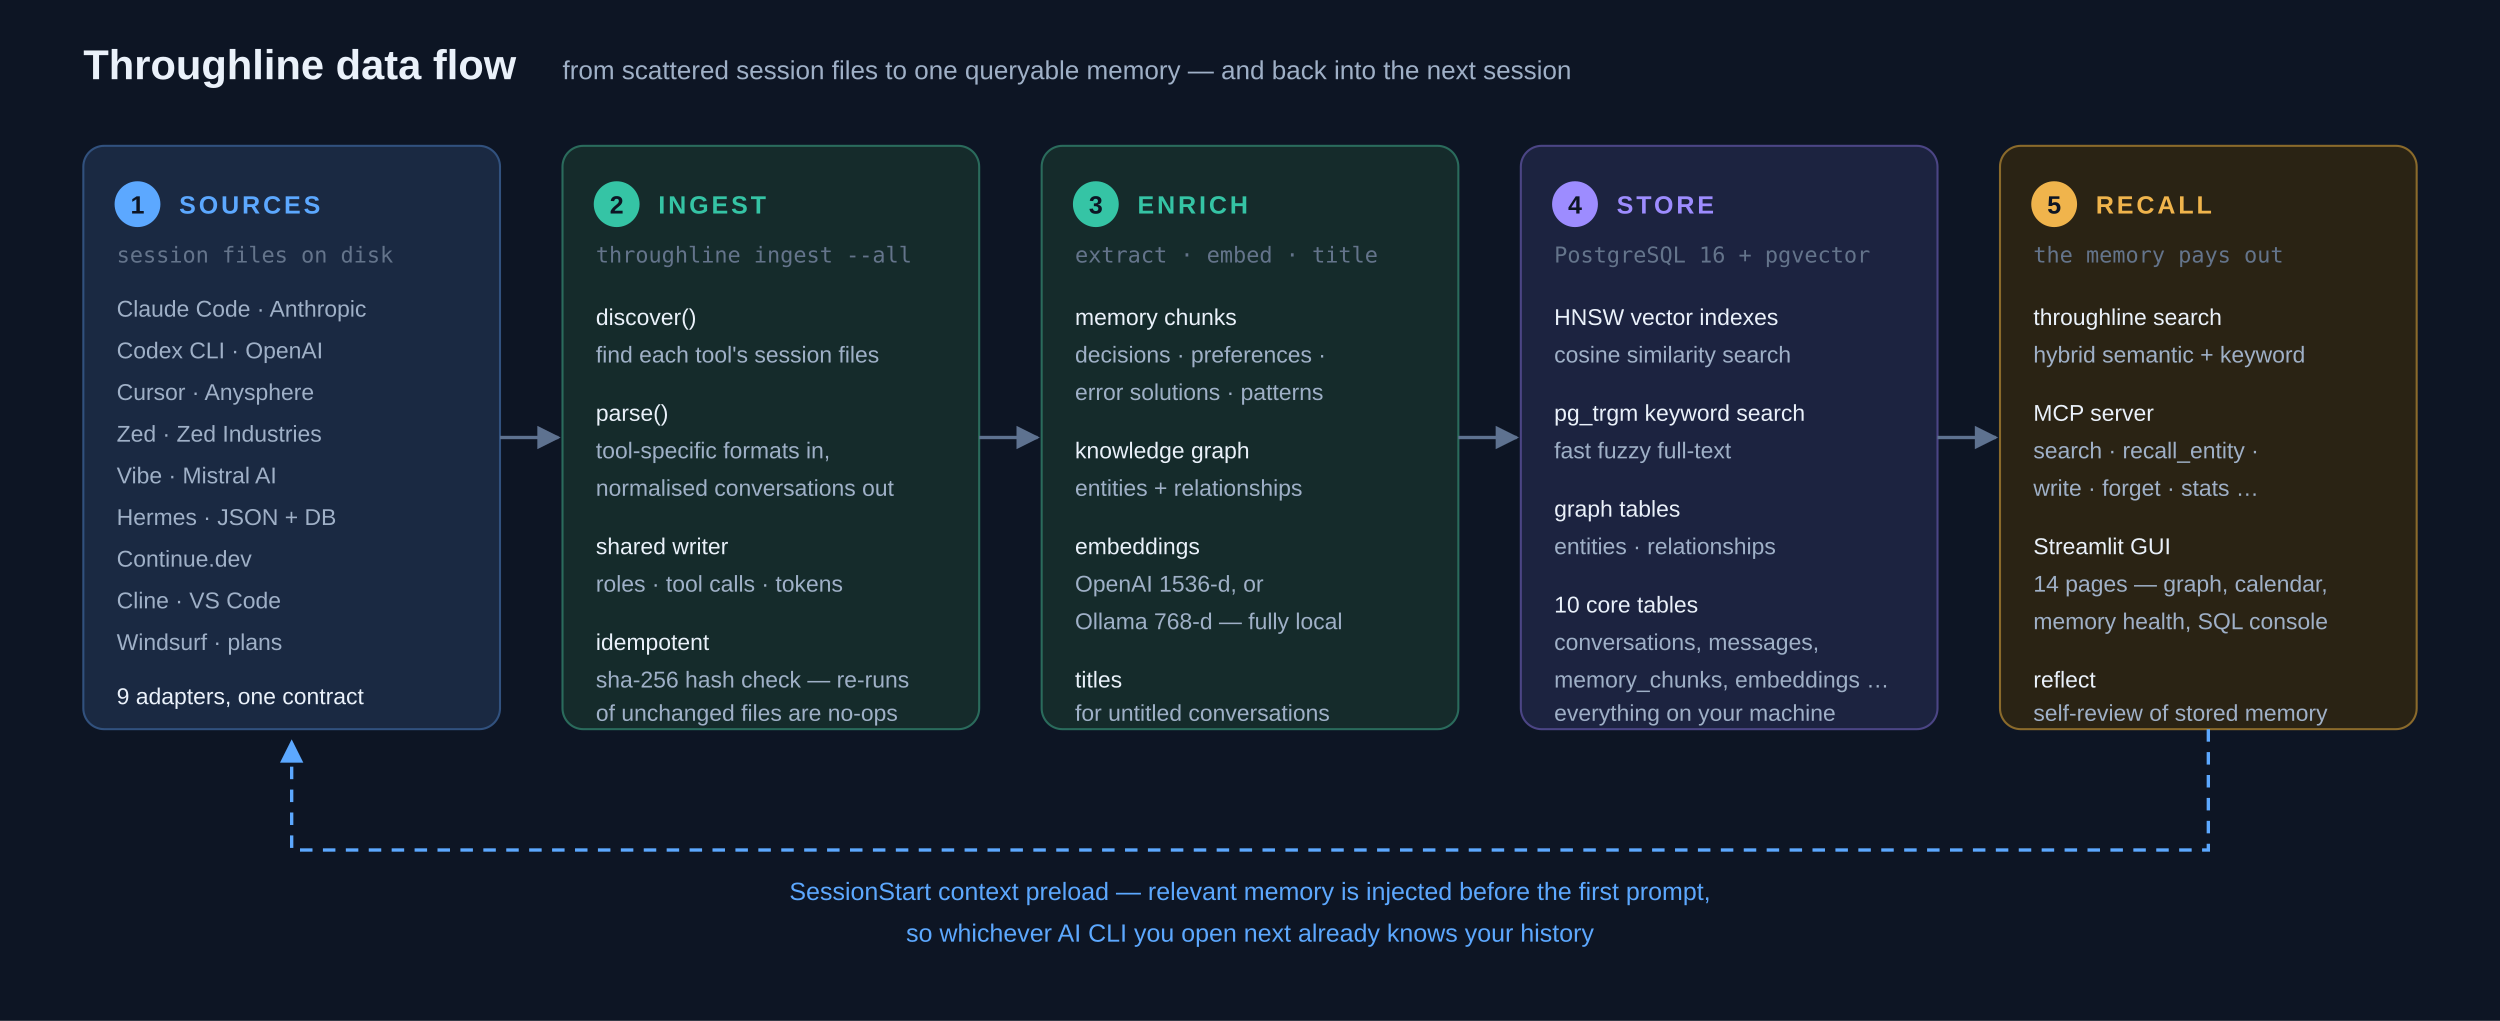
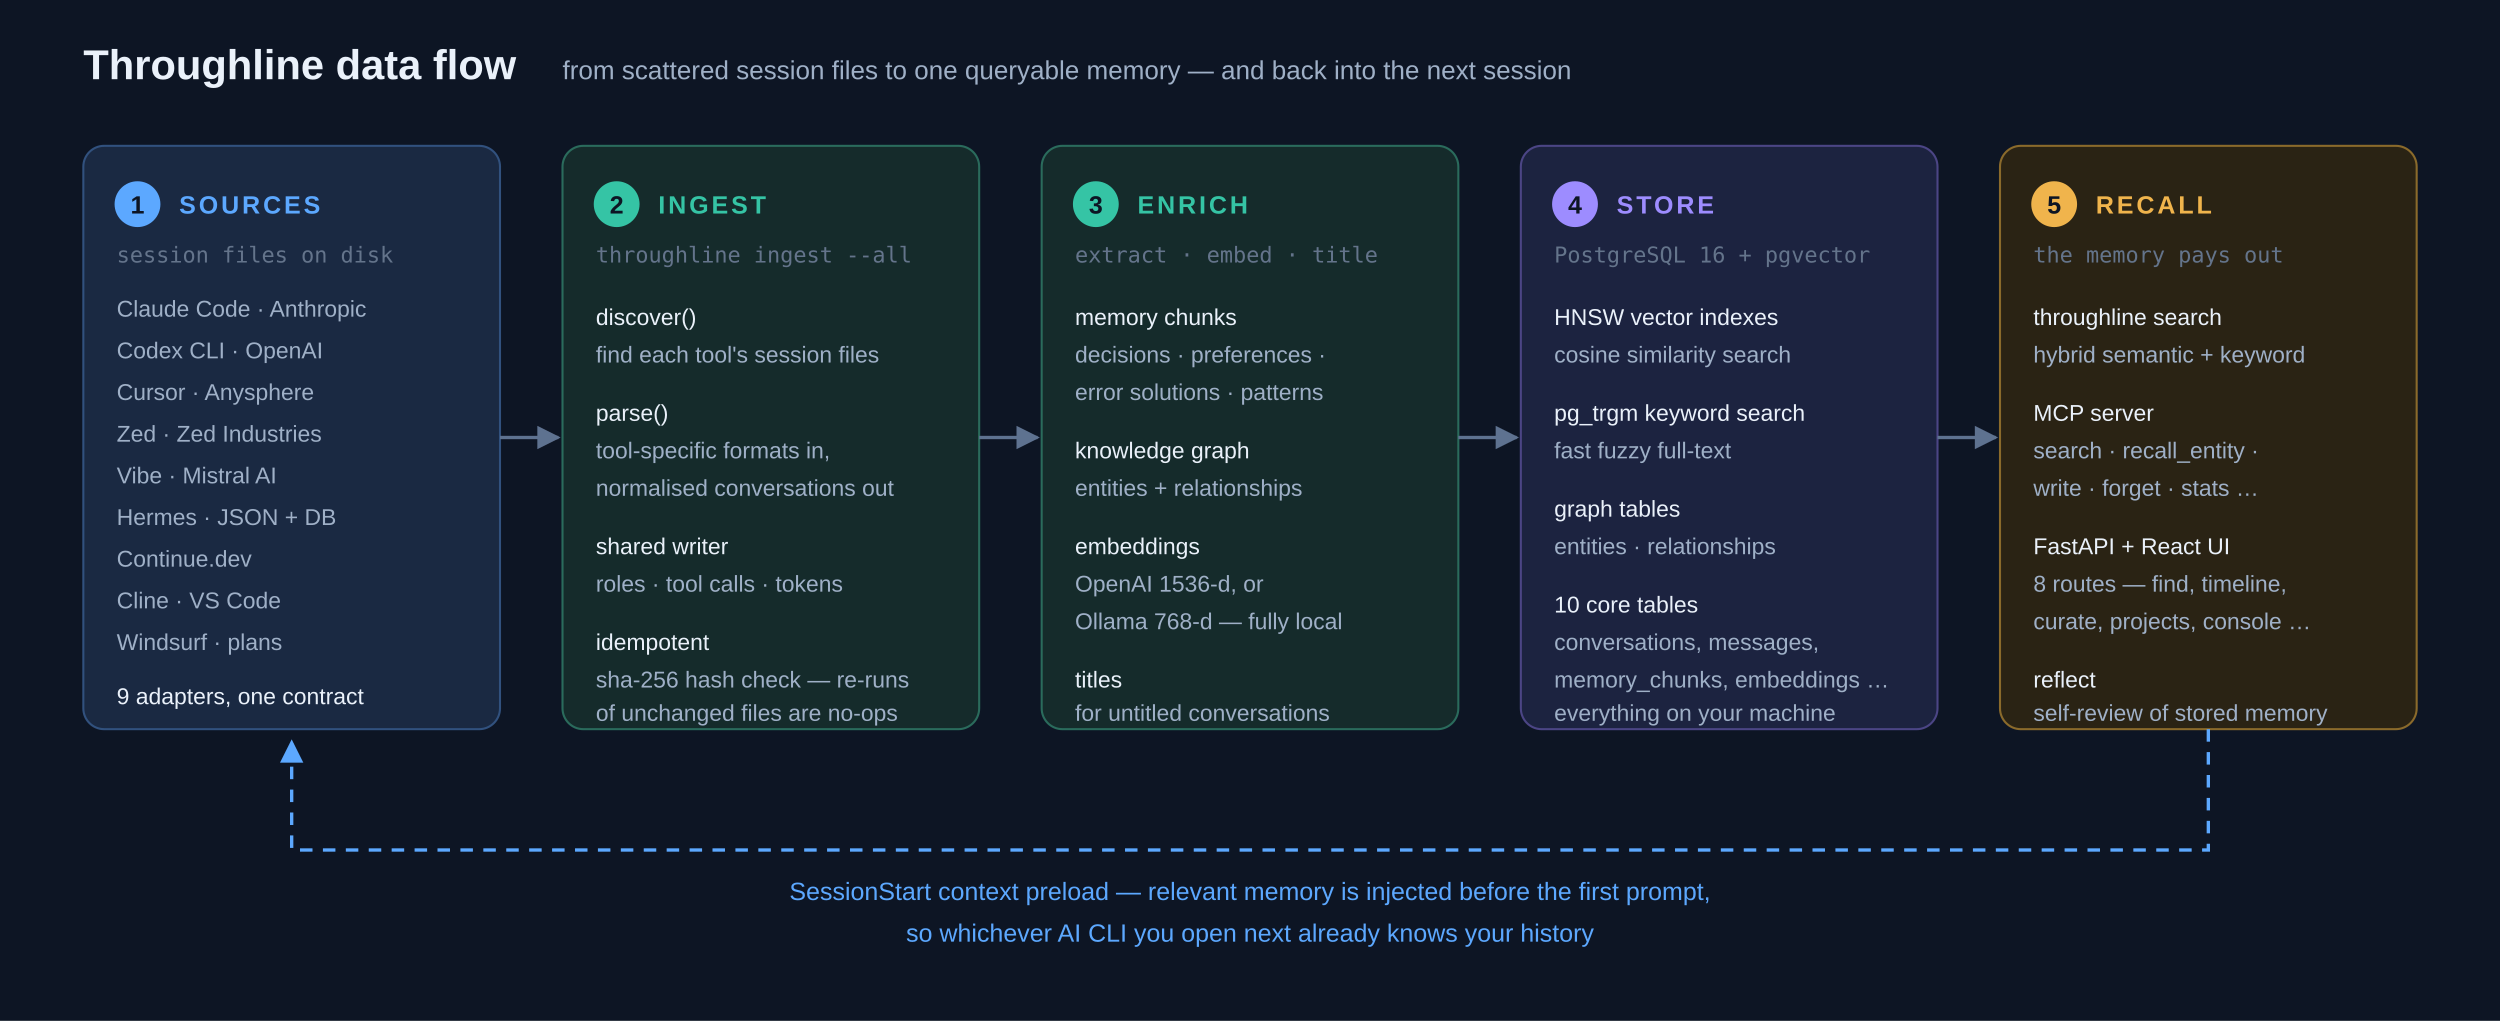
<svg xmlns="http://www.w3.org/2000/svg" width="1200" height="490" viewBox="0 0 1200 490" role="img" aria-label="Throughline data flow: session files are ingested, enriched, stored in PostgreSQL and recalled back into the next session">
  <defs>
    <style>
      .title   { font: 700 20px 'Segoe UI', -apple-system, 'Helvetica Neue', Arial, sans-serif; fill: #EAF1FA; }
      .subtitle{ font: 400 12.5px 'Segoe UI', -apple-system, 'Helvetica Neue', Arial, sans-serif; fill: #9FB0C7; }
      .stageh  { font: 700 12px 'Segoe UI', -apple-system, 'Helvetica Neue', Arial, sans-serif; letter-spacing: 1.4px; }
      .stagesub{ font: 500 10.5px ui-monospace, 'SF Mono', Menlo, Consolas, monospace; fill: #64748B; }
      .line    { font: 400 11px 'Segoe UI', -apple-system, 'Helvetica Neue', Arial, sans-serif; fill: #9FB0C7; }
      .linehi  { font: 500 11px 'Segoe UI', -apple-system, 'Helvetica Neue', Arial, sans-serif; fill: #EAF1FA; }
      .num     { font: 700 12px 'Segoe UI', -apple-system, 'Helvetica Neue', Arial, sans-serif; fill: #0D1524; }
      .loop    { font: 500 12px 'Segoe UI', -apple-system, 'Helvetica Neue', Arial, sans-serif; fill: #5CA8FF; }
    </style>
    <marker id="arr" viewBox="0 0 10 10" refX="9" refY="5" markerWidth="7" markerHeight="7" orient="auto-start-reverse">
      <path d="M 0 0 L 10 5 L 0 10 z" fill="#5E7290" />
    </marker>
    <marker id="arrblue" viewBox="0 0 10 10" refX="9" refY="5" markerWidth="7" markerHeight="7" orient="auto-start-reverse">
      <path d="M 0 0 L 10 5 L 0 10 z" fill="#5CA8FF" />
    </marker>
  </defs>
  <rect width="1200" height="490" fill="#0D1524" />
  <text x="40" y="38" class="title">Throughline data flow</text>
  <text x="270" y="38" class="subtitle">from scattered session files to one queryable memory — and back into the next session</text>
  <g transform="translate(40,70)">
    <rect width="200" height="280" rx="10" fill="#1A2942" stroke="#31517E" />
    <circle cx="26" cy="28" r="11" fill="#5CA8FF" />
    <text x="26" y="32.5" class="num" text-anchor="middle">1</text>
    <text x="46" y="32.5" class="stageh" fill="#5CA8FF">SOURCES</text>
    <text x="16" y="56" class="stagesub">session files on disk</text>
    <text x="16" y="82" class="line">Claude Code · Anthropic</text>
    <text x="16" y="102" class="line">Codex CLI · OpenAI</text>
    <text x="16" y="122" class="line">Cursor · Anysphere</text>
    <text x="16" y="142" class="line">Zed · Zed Industries</text>
    <text x="16" y="162" class="line">Vibe · Mistral AI</text>
    <text x="16" y="182" class="line">Hermes · JSON + DB</text>
    <text x="16" y="202" class="line">Continue.dev</text>
    <text x="16" y="222" class="line">Cline · VS Code</text>
    <text x="16" y="242" class="line">Windsurf · plans</text>
    <text x="16" y="268" class="linehi">9 adapters, one contract</text>
  </g>
  <line x1="240" y1="210" x2="268" y2="210" stroke="#5E7290" stroke-width="1.6" marker-end="url(#arr)" />
  <g transform="translate(270,70)">
    <rect width="200" height="280" rx="10" fill="#152B2B" stroke="#2A6B5C" />
    <circle cx="26" cy="28" r="11" fill="#35C4A5" />
    <text x="26" y="32.5" class="num" text-anchor="middle">2</text>
    <text x="46" y="32.5" class="stageh" fill="#35C4A5">INGEST</text>
    <text x="16" y="56" class="stagesub">throughline ingest --all</text>
    <text x="16" y="86" class="linehi">discover()</text>
    <text x="16" y="104" class="line">find each tool's session files</text>
    <text x="16" y="132" class="linehi">parse()</text>
    <text x="16" y="150" class="line">tool-specific formats in,</text>
    <text x="16" y="168" class="line">normalised conversations out</text>
    <text x="16" y="196" class="linehi">shared writer</text>
    <text x="16" y="214" class="line">roles · tool calls · tokens</text>
    <text x="16" y="242" class="linehi">idempotent</text>
    <text x="16" y="260" class="line">sha-256 hash check — re-runs</text>
    <text x="16" y="276" class="line">of unchanged files are no-ops</text>
  </g>
  <line x1="470" y1="210" x2="498" y2="210" stroke="#5E7290" stroke-width="1.6" marker-end="url(#arr)" />
  <g transform="translate(500,70)">
    <rect width="200" height="280" rx="10" fill="#152B2B" stroke="#2A6B5C" />
    <circle cx="26" cy="28" r="11" fill="#35C4A5" />
    <text x="26" y="32.5" class="num" text-anchor="middle">3</text>
    <text x="46" y="32.5" class="stageh" fill="#35C4A5">ENRICH</text>
    <text x="16" y="56" class="stagesub">extract · embed · title</text>
    <text x="16" y="86" class="linehi">memory chunks</text>
    <text x="16" y="104" class="line">decisions · preferences ·</text>
    <text x="16" y="122" class="line">error solutions · patterns</text>
    <text x="16" y="150" class="linehi">knowledge graph</text>
    <text x="16" y="168" class="line">entities + relationships</text>
    <text x="16" y="196" class="linehi">embeddings</text>
    <text x="16" y="214" class="line">OpenAI 1536-d, or</text>
    <text x="16" y="232" class="line">Ollama 768-d — fully local</text>
    <text x="16" y="260" class="linehi">titles</text>
    <text x="16" y="276" class="line">for untitled conversations</text>
  </g>
  <line x1="700" y1="210" x2="728" y2="210" stroke="#5E7290" stroke-width="1.6" marker-end="url(#arr)" />
  <g transform="translate(730,70)">
    <rect width="200" height="280" rx="10" fill="#1C2340" stroke="#4B4585" />
    <circle cx="26" cy="28" r="11" fill="#9D8CFF" />
    <text x="26" y="32.5" class="num" text-anchor="middle">4</text>
    <text x="46" y="32.5" class="stageh" fill="#9D8CFF">STORE</text>
    <text x="16" y="56" class="stagesub">PostgreSQL 16 + pgvector</text>
    <text x="16" y="86" class="linehi">HNSW vector indexes</text>
    <text x="16" y="104" class="line">cosine similarity search</text>
    <text x="16" y="132" class="linehi">pg_trgm keyword search</text>
    <text x="16" y="150" class="line">fast fuzzy full-text</text>
    <text x="16" y="178" class="linehi">graph tables</text>
    <text x="16" y="196" class="line">entities · relationships</text>
    <text x="16" y="224" class="linehi">10 core tables</text>
    <text x="16" y="242" class="line">conversations, messages,</text>
    <text x="16" y="260" class="line">memory_chunks, embeddings …</text>
    <text x="16" y="276" class="line">everything on your machine</text>
  </g>
  <line x1="930" y1="210" x2="958" y2="210" stroke="#5E7290" stroke-width="1.6" marker-end="url(#arr)" />
  <g transform="translate(960,70)">
    <rect width="200" height="280" rx="10" fill="#2A2314" stroke="#8A6A2B" />
    <circle cx="26" cy="28" r="11" fill="#F0B44C" />
    <text x="26" y="32.5" class="num" text-anchor="middle">5</text>
    <text x="46" y="32.5" class="stageh" fill="#F0B44C">RECALL</text>
    <text x="16" y="56" class="stagesub">the memory pays out</text>
    <text x="16" y="86" class="linehi">throughline search</text>
    <text x="16" y="104" class="line">hybrid semantic + keyword</text>
    <text x="16" y="132" class="linehi">MCP server</text>
    <text x="16" y="150" class="line">search · recall_entity ·</text>
    <text x="16" y="168" class="line">write · forget · stats …</text>
-     <text x="16" y="196" class="linehi">Streamlit GUI</text>
-     <text x="16" y="214" class="line">14 pages — graph, calendar,</text>
-     <text x="16" y="232" class="line">memory health, SQL console</text>
+     <text x="16" y="196" class="linehi">FastAPI + React UI</text>
+     <text x="16" y="214" class="line">8 routes — find, timeline,</text>
+     <text x="16" y="232" class="line">curate, projects, console …</text>
    <text x="16" y="260" class="linehi">reflect</text>
    <text x="16" y="276" class="line">self-review of stored memory</text>
  </g>
  <path d="M 1060 350 L 1060 408 L 140 408 L 140 356" fill="none" stroke="#5CA8FF" stroke-width="1.6" stroke-dasharray="6,5" marker-end="url(#arrblue)" />
  <text x="600" y="432" class="loop" text-anchor="middle">SessionStart context preload — relevant memory is injected before the first prompt,</text>
  <text x="600" y="452" class="loop" text-anchor="middle">so whichever AI CLI you open next already knows your history</text>
</svg>
